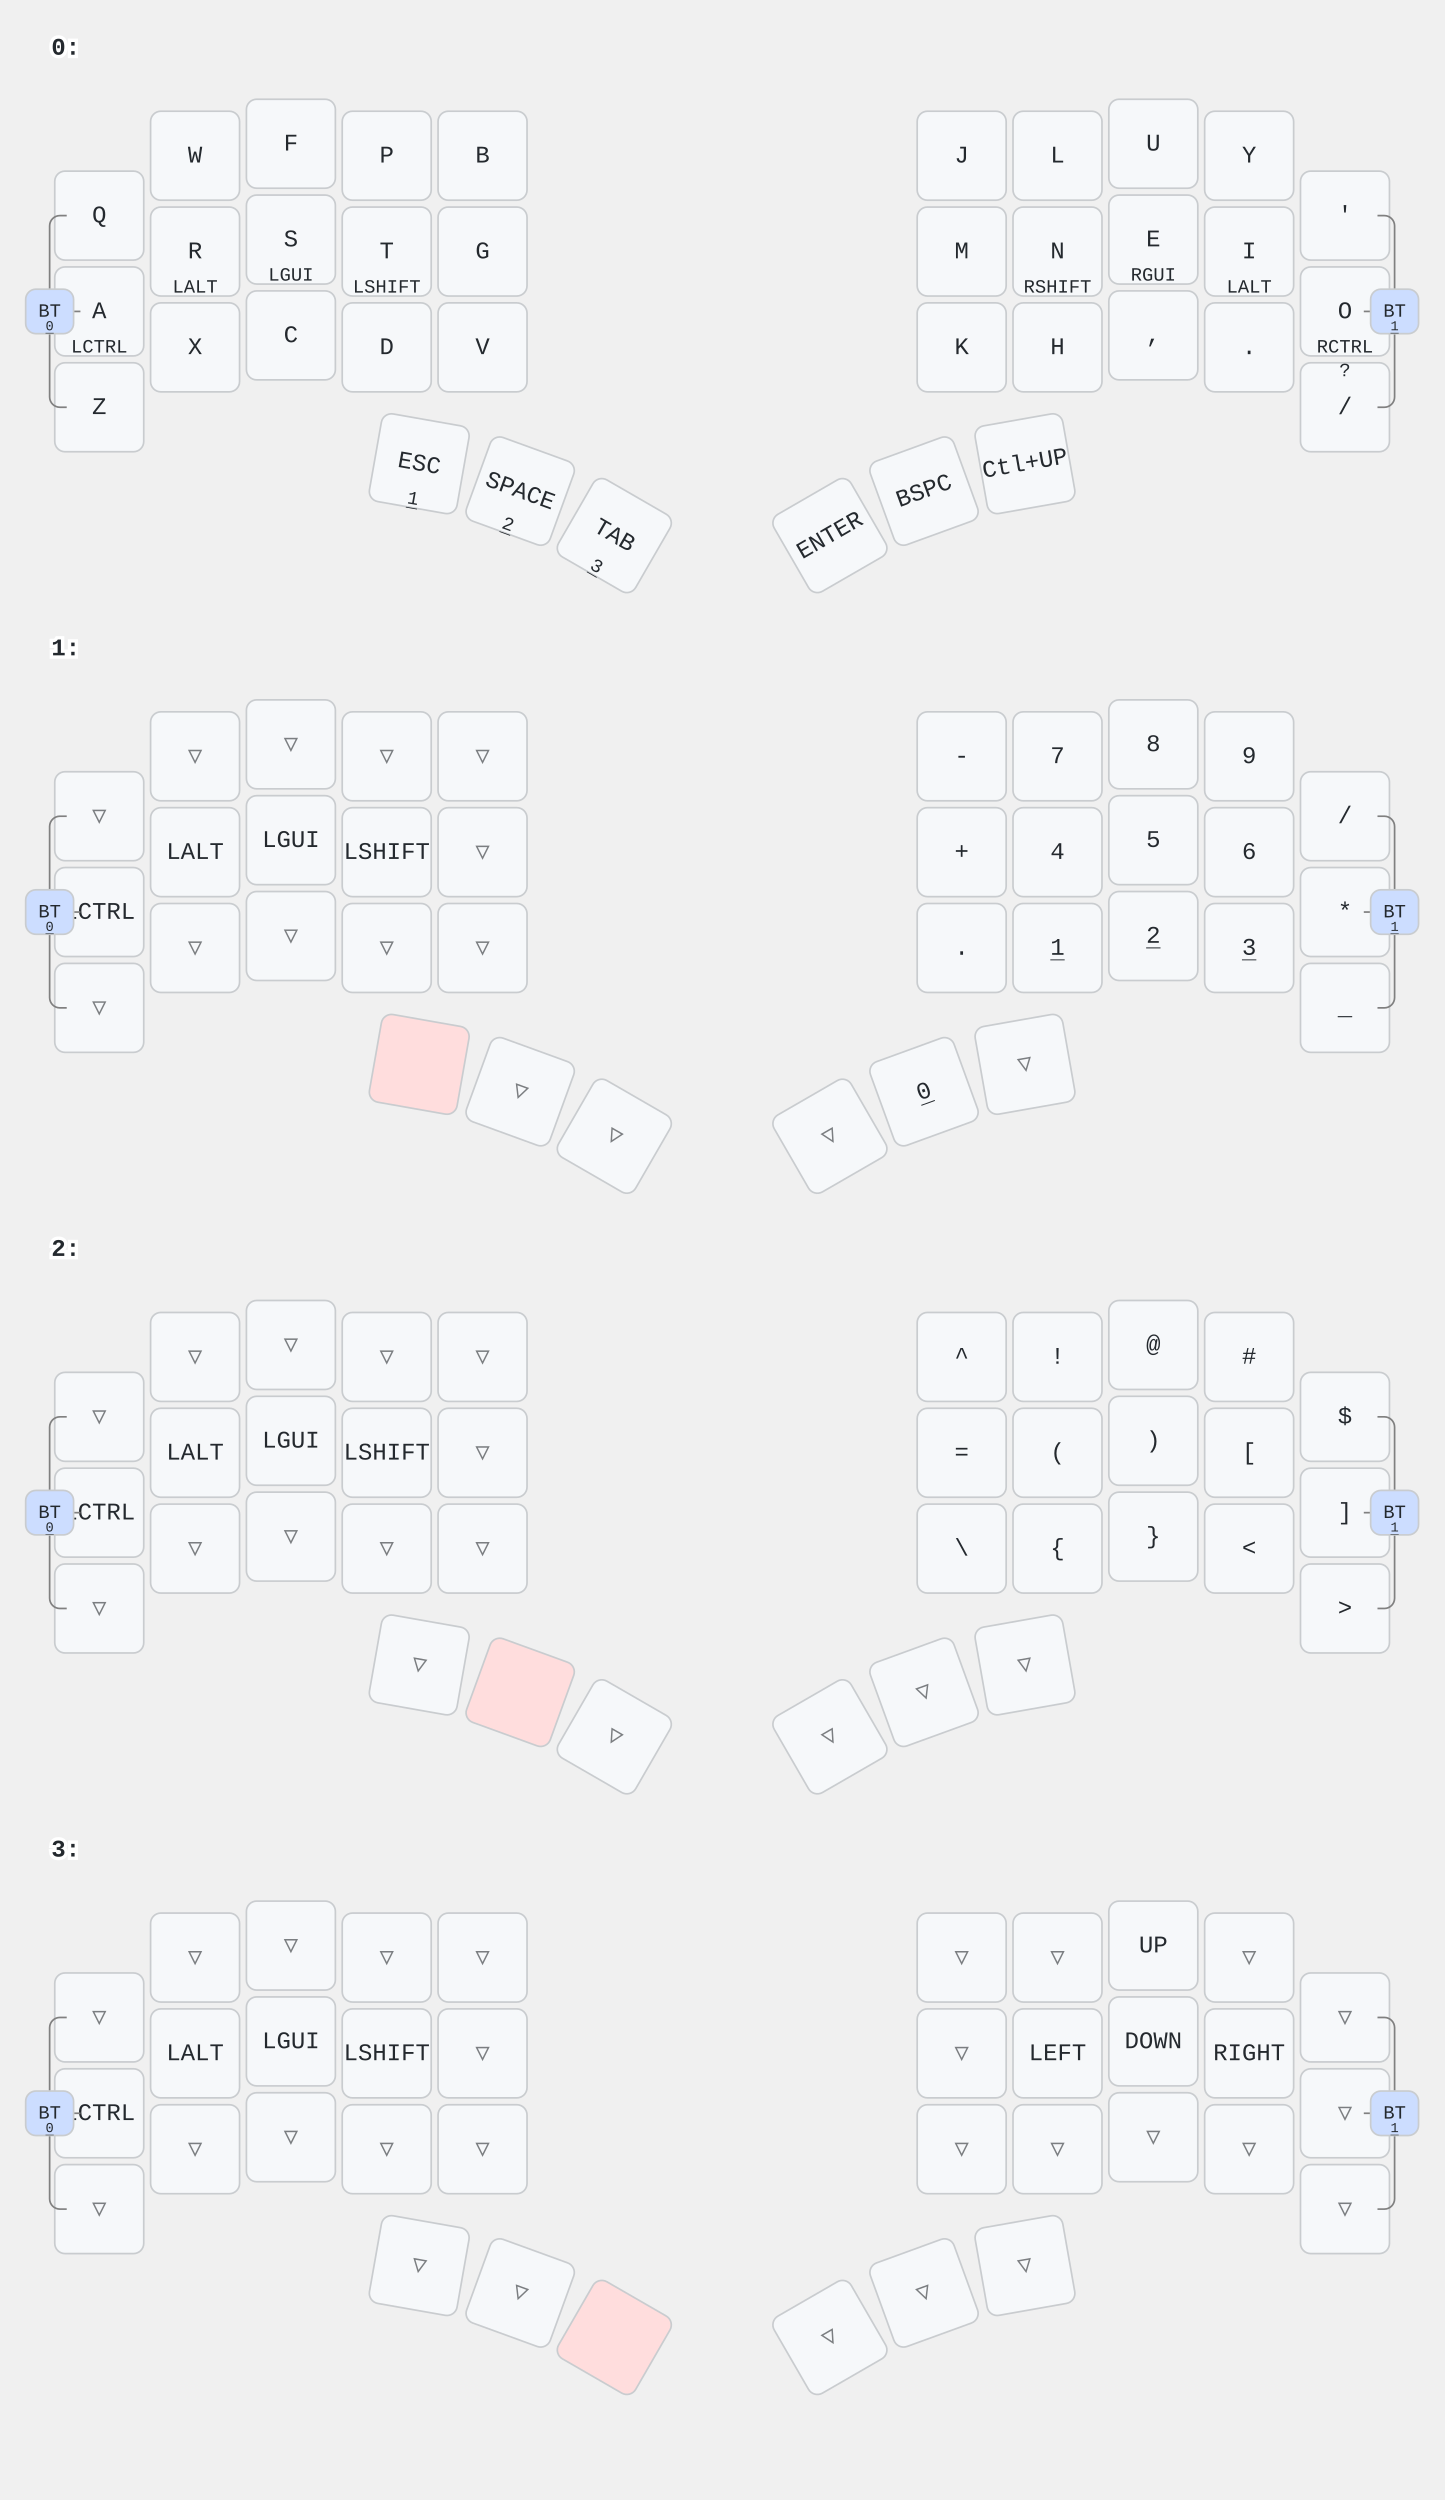
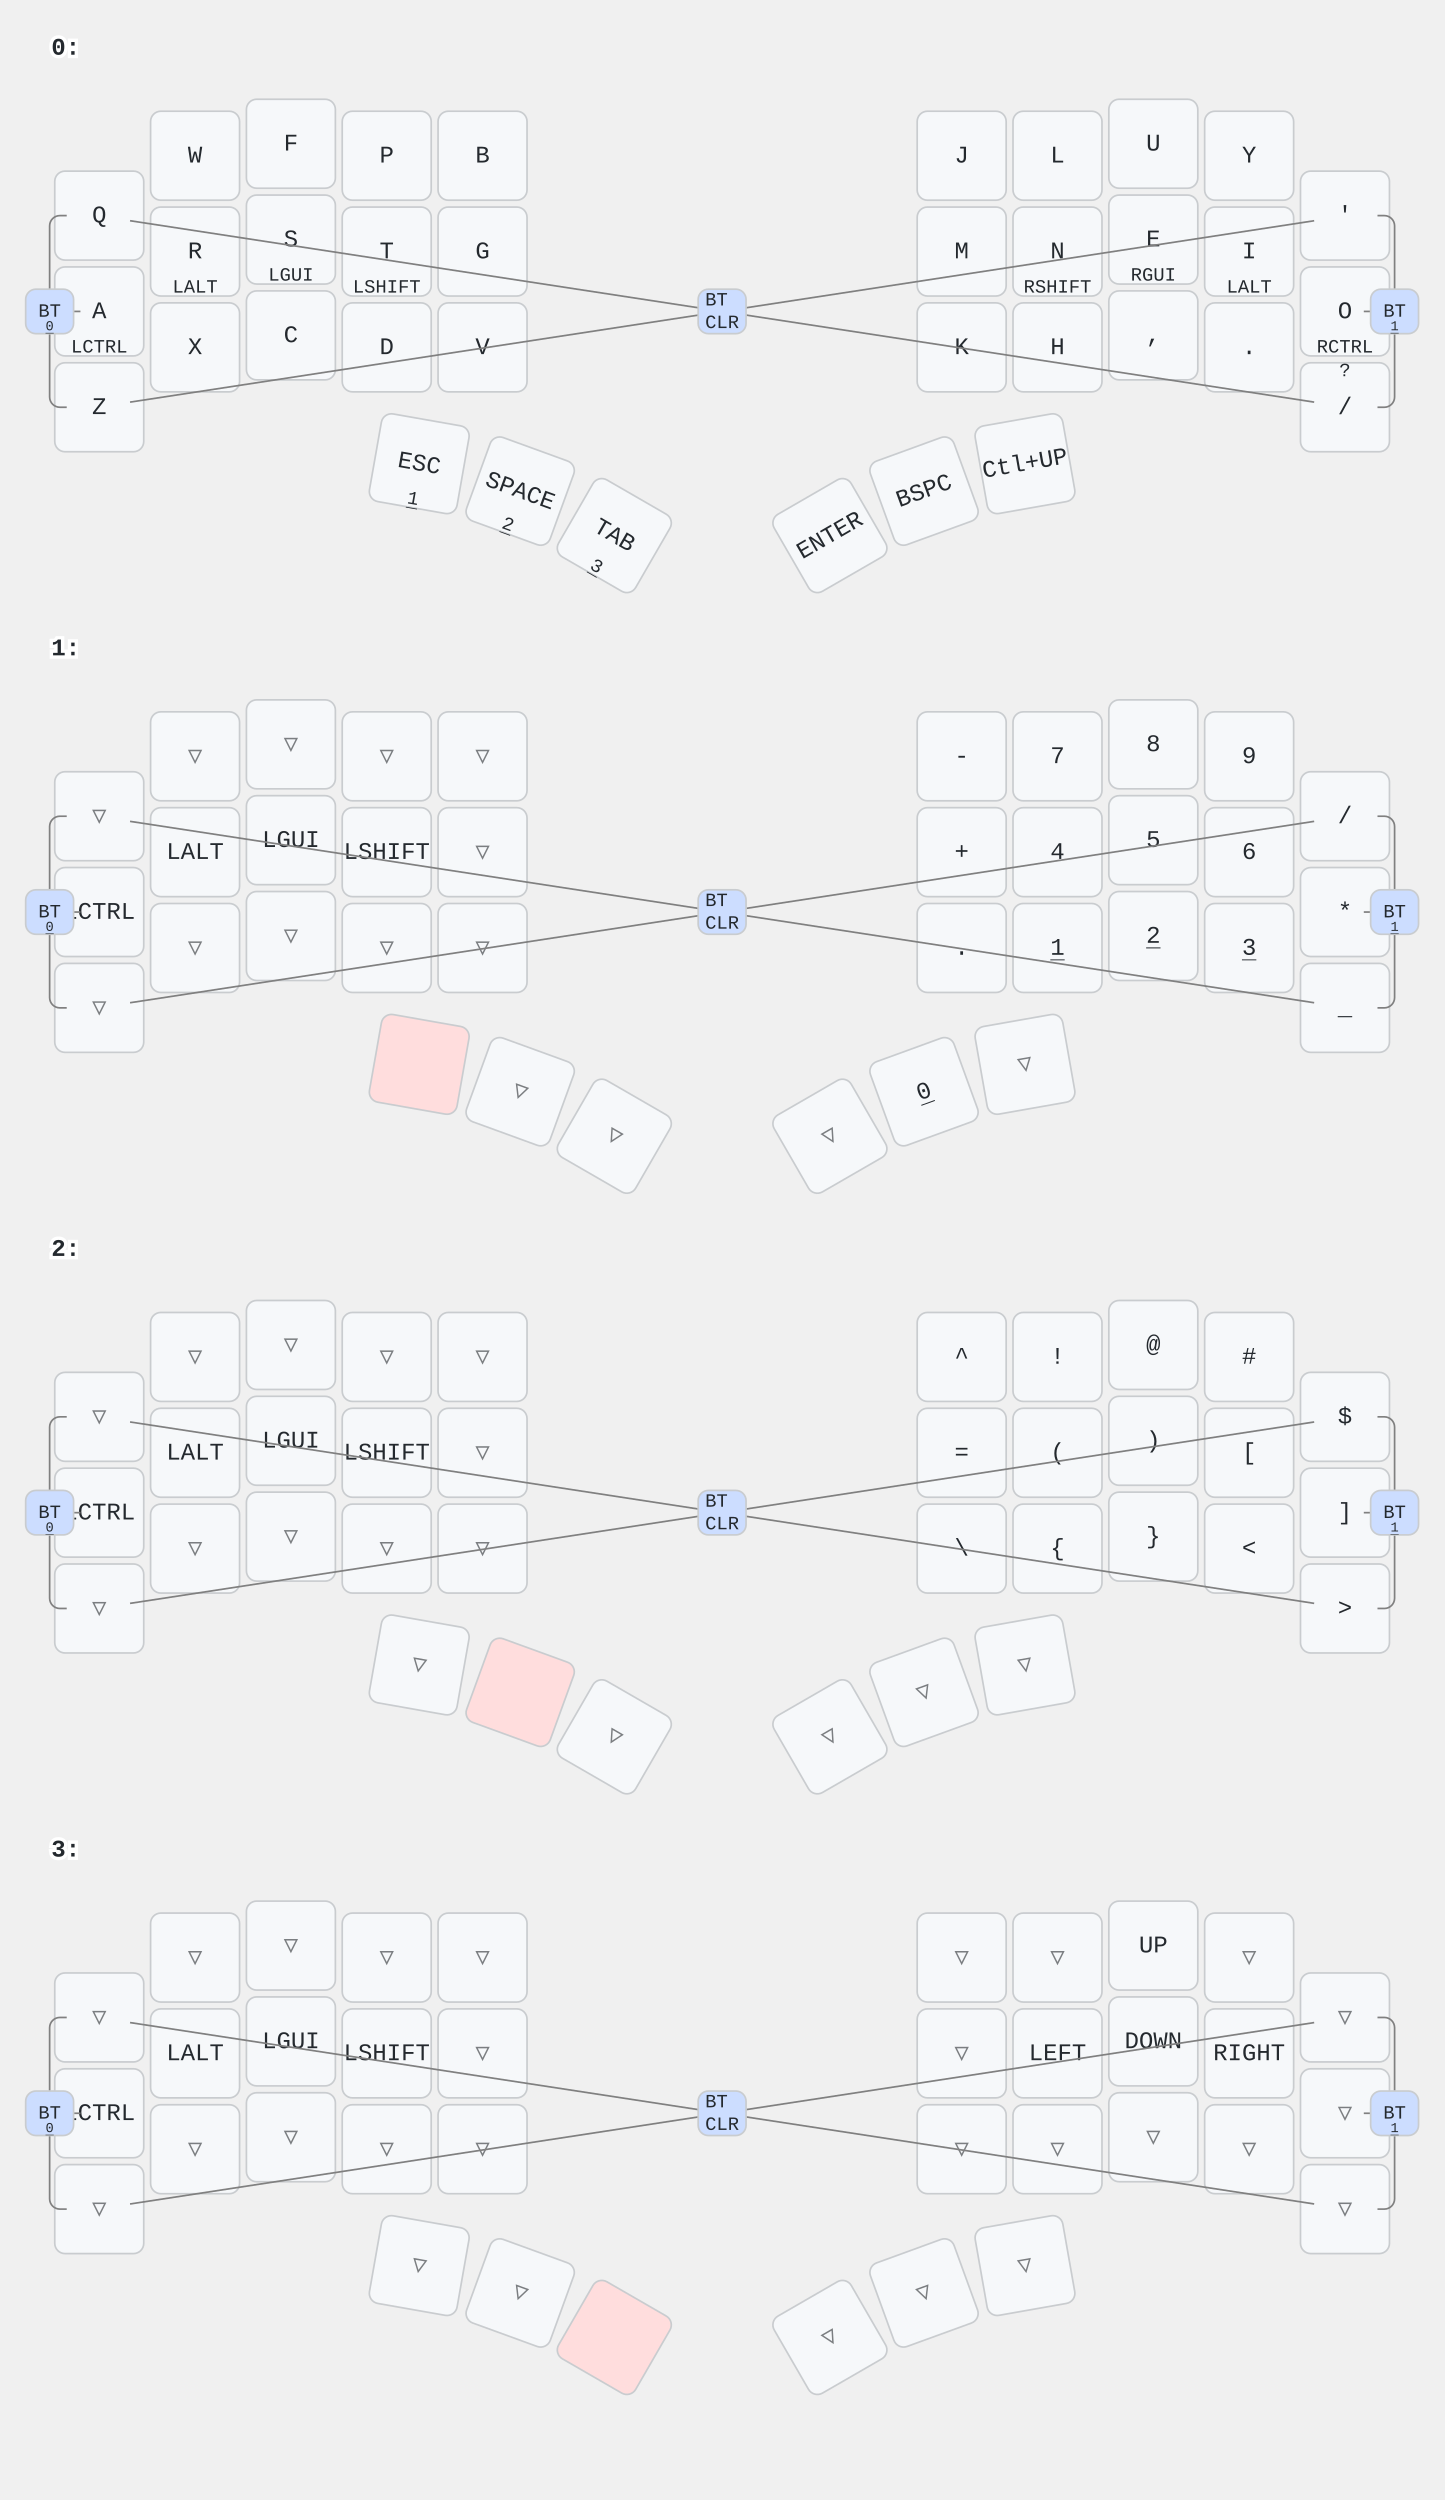
<svg xmlns="http://www.w3.org/2000/svg" width="844" height="1461" viewBox="0 0 844 1461" class="keymap">
  <style>/* inherit to force styles through use tags */
svg path {
    fill: inherit;
}

/* font and background color specifications */
svg.keymap {
    font-family: SFMono-Regular,Consolas,Liberation Mono,Menlo,monospace;
    font-size: 14px;
    font-kerning: normal;
    text-rendering: optimizeLegibility;
    fill: #24292e;
}

/* default key styling */
rect.key {
    fill: #f6f8fa;
}

rect.key, rect.combo {
    stroke: #c9cccf;
    stroke-width: 1;
}

/* default key side styling, only used is draw_key_sides is set */
rect.side {
    filter: brightness(90%);
}

/* color accent for combo boxes */
rect.combo, rect.combo-separate {
    fill: #cdf;
}

/* color accent for held keys */
rect.held, rect.combo.held {
    fill: #fdd;
}

/* color accent for ghost (optional) keys */
rect.ghost, rect.combo.ghost {
    stroke-dasharray: 4, 4;
    stroke-width: 2;
}

text {
    text-anchor: middle;
    dominant-baseline: middle;
}

/* styling for layer labels */
text.label {
    font-weight: bold;
    text-anchor: start;
    stroke: white;
    stroke-width: 4;
    paint-order: stroke;
}

/* styling for optional footer */
text.footer {
    text-anchor: end;
    dominant-baseline: auto;
    stroke: white;
    stroke-width: 4;
    paint-order: stroke;
}

/* styling for combo tap, and key non-tap label text */
text.combo, text.hold, text.shifted, text.left, text.right, text.tl, text.tr, text.bl, text.br {
    font-size: 11px;
}

text.hold, text.bl, text.br {
    text-anchor: middle;
    dominant-baseline: auto;
}

text.shifted, text.tl, text.tr {
    text-anchor: middle;
    dominant-baseline: hanging;
}

text.left, text.tl, text.bl {
    text-anchor: start;
}

text.right, text.tr, text.br {
    text-anchor: end;
}

text.layer-activator {
    text-decoration: underline;
}

/* styling for hold/shifted label text in combo box */
text.combo.hold, text.combo.shifted, text.combo.left, text.combo.right {
    font-size: 8px;
}

/* lighter symbol for transparent keys */
text.trans {
    fill: #7b7e81;
}

/* styling for combo dendrons */
path.combo {
    stroke-width: 1;
    stroke: gray;
    fill: none;
}

/* Start Tabler Icons Cleanup */
/* cannot use height/width with glyphs */
.icon-tabler &gt; path {
    fill: inherit;
    stroke: inherit;
    stroke-width: 2;
}
/* hide tabler's default box */
.icon-tabler &gt; path[stroke="none"][fill="none"] {
    visibility: hidden;
}
/* End Tabler Icons Cleanup */
</style>
  <g transform="translate(30, 0)" class="layer-0">
    <text x="0" y="28" class="label" id="x_x">0:</text>
    <g transform="translate(0, 56)">
      <g transform="translate(28, 70)" class="key keypos-0">
        <rect rx="6" ry="6" x="-26" y="-26" width="52" height="52" class="key" />
        <text x="0" y="0" class="key tap">Q</text>
      </g>
      <g transform="translate(84, 35)" class="key keypos-1">
        <rect rx="6" ry="6" x="-26" y="-26" width="52" height="52" class="key" />
        <text x="0" y="0" class="key tap">W</text>
      </g>
      <g transform="translate(140, 28)" class="key keypos-2">
        <rect rx="6" ry="6" x="-26" y="-26" width="52" height="52" class="key" />
        <text x="0" y="0" class="key tap">F</text>
      </g>
      <g transform="translate(196, 35)" class="key keypos-3">
        <rect rx="6" ry="6" x="-26" y="-26" width="52" height="52" class="key" />
        <text x="0" y="0" class="key tap">P</text>
      </g>
      <g transform="translate(252, 35)" class="key keypos-4">
        <rect rx="6" ry="6" x="-26" y="-26" width="52" height="52" class="key" />
        <text x="0" y="0" class="key tap">B</text>
      </g>
      <g transform="translate(532, 35)" class="key keypos-5">
        <rect rx="6" ry="6" x="-26" y="-26" width="52" height="52" class="key" />
        <text x="0" y="0" class="key tap">J</text>
      </g>
      <g transform="translate(588, 35)" class="key keypos-6">
        <rect rx="6" ry="6" x="-26" y="-26" width="52" height="52" class="key" />
        <text x="0" y="0" class="key tap">L</text>
      </g>
      <g transform="translate(644, 28)" class="key keypos-7">
        <rect rx="6" ry="6" x="-26" y="-26" width="52" height="52" class="key" />
        <text x="0" y="0" class="key tap">U</text>
      </g>
      <g transform="translate(700, 35)" class="key keypos-8">
        <rect rx="6" ry="6" x="-26" y="-26" width="52" height="52" class="key" />
        <text x="0" y="0" class="key tap">Y</text>
      </g>
      <g transform="translate(756, 70)" class="key keypos-9">
        <rect rx="6" ry="6" x="-26" y="-26" width="52" height="52" class="key" />
        <text x="0" y="0" class="key tap">'</text>
      </g>
      <g transform="translate(28, 126)" class="key keypos-10">
        <rect rx="6" ry="6" x="-26" y="-26" width="52" height="52" class="key" />
        <text x="0" y="0" class="key tap">A</text>
        <text x="0" y="24" class="key hold">LCTRL</text>
      </g>
      <g transform="translate(84, 91)" class="key keypos-11">
        <rect rx="6" ry="6" x="-26" y="-26" width="52" height="52" class="key" />
        <text x="0" y="0" class="key tap">R</text>
        <text x="0" y="24" class="key hold">LALT</text>
      </g>
      <g transform="translate(140, 84)" class="key keypos-12">
        <rect rx="6" ry="6" x="-26" y="-26" width="52" height="52" class="key" />
        <text x="0" y="0" class="key tap">S</text>
        <text x="0" y="24" class="key hold">LGUI</text>
      </g>
      <g transform="translate(196, 91)" class="key keypos-13">
        <rect rx="6" ry="6" x="-26" y="-26" width="52" height="52" class="key" />
        <text x="0" y="0" class="key tap">T</text>
        <text x="0" y="24" class="key hold">LSHIFT</text>
      </g>
      <g transform="translate(252, 91)" class="key keypos-14">
        <rect rx="6" ry="6" x="-26" y="-26" width="52" height="52" class="key" />
        <text x="0" y="0" class="key tap">G</text>
      </g>
      <g transform="translate(532, 91)" class="key keypos-15">
        <rect rx="6" ry="6" x="-26" y="-26" width="52" height="52" class="key" />
        <text x="0" y="0" class="key tap">M</text>
      </g>
      <g transform="translate(588, 91)" class="key keypos-16">
        <rect rx="6" ry="6" x="-26" y="-26" width="52" height="52" class="key" />
        <text x="0" y="0" class="key tap">N</text>
        <text x="0" y="24" class="key hold">RSHIFT</text>
      </g>
      <g transform="translate(644, 84)" class="key keypos-17">
        <rect rx="6" ry="6" x="-26" y="-26" width="52" height="52" class="key" />
        <text x="0" y="0" class="key tap">E</text>
        <text x="0" y="24" class="key hold">RGUI</text>
      </g>
      <g transform="translate(700, 91)" class="key keypos-18">
        <rect rx="6" ry="6" x="-26" y="-26" width="52" height="52" class="key" />
        <text x="0" y="0" class="key tap">I</text>
        <text x="0" y="24" class="key hold">LALT</text>
      </g>
      <g transform="translate(756, 126)" class="key keypos-19">
        <rect rx="6" ry="6" x="-26" y="-26" width="52" height="52" class="key" />
        <text x="0" y="0" class="key tap">O</text>
        <text x="0" y="24" class="key hold">RCTRL</text>
      </g>
      <g transform="translate(28, 182)" class="key keypos-20">
        <rect rx="6" ry="6" x="-26" y="-26" width="52" height="52" class="key" />
        <text x="0" y="0" class="key tap">Z</text>
      </g>
      <g transform="translate(84, 147)" class="key keypos-21">
        <rect rx="6" ry="6" x="-26" y="-26" width="52" height="52" class="key" />
        <text x="0" y="0" class="key tap">X</text>
      </g>
      <g transform="translate(140, 140)" class="key keypos-22">
        <rect rx="6" ry="6" x="-26" y="-26" width="52" height="52" class="key" />
        <text x="0" y="0" class="key tap">C</text>
      </g>
      <g transform="translate(196, 147)" class="key keypos-23">
        <rect rx="6" ry="6" x="-26" y="-26" width="52" height="52" class="key" />
        <text x="0" y="0" class="key tap">D</text>
      </g>
      <g transform="translate(252, 147)" class="key keypos-24">
        <rect rx="6" ry="6" x="-26" y="-26" width="52" height="52" class="key" />
        <text x="0" y="0" class="key tap">V</text>
      </g>
      <g transform="translate(532, 147)" class="key keypos-25">
        <rect rx="6" ry="6" x="-26" y="-26" width="52" height="52" class="key" />
        <text x="0" y="0" class="key tap">K</text>
      </g>
      <g transform="translate(588, 147)" class="key keypos-26">
        <rect rx="6" ry="6" x="-26" y="-26" width="52" height="52" class="key" />
        <text x="0" y="0" class="key tap">H</text>
      </g>
      <g transform="translate(644, 140)" class="key keypos-27">
        <rect rx="6" ry="6" x="-26" y="-26" width="52" height="52" class="key" />
        <text x="0" y="0" class="key tap">,</text>
      </g>
      <g transform="translate(700, 147)" class="key keypos-28">
        <rect rx="6" ry="6" x="-26" y="-26" width="52" height="52" class="key" />
        <text x="0" y="0" class="key tap">.</text>
      </g>
      <g transform="translate(756, 182)" class="key keypos-29">
        <rect rx="6" ry="6" x="-26" y="-26" width="52" height="52" class="key" />
        <text x="0" y="0" class="key tap">/</text>
        <text x="0" y="-24" class="key shifted">?</text>
      </g>
      <g transform="translate(215, 215) rotate(10.0)" class="key keypos-30">
        <rect rx="6" ry="6" x="-26" y="-26" width="52" height="52" class="key" />
        <text x="0" y="0" class="key tap">ESC</text>
        <a href="#x_x">
          <text x="0" y="24" class="key hold layer-activator">1</text>
        </a>
      </g>
      <g transform="translate(274, 231) rotate(20.0)" class="key keypos-31">
        <rect rx="6" ry="6" x="-26" y="-26" width="52" height="52" class="key" />
        <text x="0" y="0" class="key tap">SPACE</text>
        <a href="#x_x">
          <text x="0" y="24" class="key hold layer-activator">2</text>
        </a>
      </g>
      <g transform="translate(329, 257) rotate(30.0)" class="key keypos-32">
        <rect rx="6" ry="6" x="-26" y="-26" width="52" height="52" class="key" />
        <text x="0" y="0" class="key tap">TAB</text>
        <a href="#x_x">
          <text x="0" y="24" class="key hold layer-activator">3</text>
        </a>
      </g>
      <g transform="translate(455, 257) rotate(-30.0)" class="key keypos-33">
        <rect rx="6" ry="6" x="-26" y="-26" width="52" height="52" class="key" />
        <text x="0" y="0" class="key tap">ENTER</text>
      </g>
      <g transform="translate(510, 231) rotate(-20.0)" class="key keypos-34">
        <rect rx="6" ry="6" x="-26" y="-26" width="52" height="52" class="key" />
        <text x="0" y="0" class="key tap">BSPC</text>
      </g>
      <g transform="translate(569, 215) rotate(-10.0)" class="key keypos-35">
        <rect rx="6" ry="6" x="-26" y="-26" width="52" height="52" class="key" />
        <text x="0" y="0" class="key tap">Ctl+UP</text>
      </g>
      <g class="combo combopos-0">
        <path d="M-1,126 v-50 a6.0,6.0 0 0 1 6.0,-6.0 h4" class="combo" />
        <path d="M-1,126 l18,0" class="combo" />
        <path d="M-1,126 v50 a6.0,6.0 0 0 0 6.0,6.0 h4" class="combo" />
        <rect rx="6" ry="6" x="-15" y="113" width="28" height="26" class="combo" />
        <text x="-1" y="126" class="combo tap">BT</text>
        <a href="#x_x">
          <text x="-1" y="137" class="combo hold layer-activator">0</text>
        </a>
      </g>
      <g class="combo combopos-1">
        <path d="M785,126 v-50 a6.0,6.0 0 0 0 -6.0,-6.0 h-4" class="combo" />
        <path d="M785,126 l-18,0" class="combo" />
        <path d="M785,126 v50 a6.0,6.0 0 0 1 -6.0,6.0 h-4" class="combo" />
        <rect rx="6" ry="6" x="771" y="113" width="28" height="26" class="combo" />
        <text x="785" y="126" class="combo tap">BT</text>
        <a href="#x_x">
          <text x="785" y="137" class="combo hold layer-activator">1</text>
        </a>
      </g>
+       <g class="combo combopos-2">
+         <path d="M392,126 l-346,-53" class="combo" />
+         <path d="M392,126 l346,-53" class="combo" />
+         <path d="M392,126 l-346,53" class="combo" />
+         <path d="M392,126 l346,53" class="combo" />
+         <rect rx="6" ry="6" x="378" y="113" width="28" height="26" class="combo" />
+         <text x="392" y="126" class="combo tap">
+           <tspan x="392" dy="-0.6em">BT</tspan>
+           <tspan x="392" dy="1.2em">CLR</tspan>
+         </text>
+       </g>
    </g>
  </g>
  <g transform="translate(30, 351)" class="layer-1">
    <text x="0" y="28" class="label" id="x_x">1:</text>
    <g transform="translate(0, 56)">
      <g transform="translate(28, 70)" class="key trans keypos-0">
        <rect rx="6" ry="6" x="-26" y="-26" width="52" height="52" class="key trans" />
        <text x="0" y="0" class="key trans tap">▽</text>
      </g>
      <g transform="translate(84, 35)" class="key trans keypos-1">
        <rect rx="6" ry="6" x="-26" y="-26" width="52" height="52" class="key trans" />
        <text x="0" y="0" class="key trans tap">▽</text>
      </g>
      <g transform="translate(140, 28)" class="key trans keypos-2">
        <rect rx="6" ry="6" x="-26" y="-26" width="52" height="52" class="key trans" />
        <text x="0" y="0" class="key trans tap">▽</text>
      </g>
      <g transform="translate(196, 35)" class="key trans keypos-3">
        <rect rx="6" ry="6" x="-26" y="-26" width="52" height="52" class="key trans" />
        <text x="0" y="0" class="key trans tap">▽</text>
      </g>
      <g transform="translate(252, 35)" class="key trans keypos-4">
        <rect rx="6" ry="6" x="-26" y="-26" width="52" height="52" class="key trans" />
        <text x="0" y="0" class="key trans tap">▽</text>
      </g>
      <g transform="translate(532, 35)" class="key keypos-5">
        <rect rx="6" ry="6" x="-26" y="-26" width="52" height="52" class="key" />
        <text x="0" y="0" class="key tap">-</text>
      </g>
      <g transform="translate(588, 35)" class="key keypos-6">
        <rect rx="6" ry="6" x="-26" y="-26" width="52" height="52" class="key" />
        <text x="0" y="0" class="key tap">7</text>
      </g>
      <g transform="translate(644, 28)" class="key keypos-7">
        <rect rx="6" ry="6" x="-26" y="-26" width="52" height="52" class="key" />
        <text x="0" y="0" class="key tap">8</text>
      </g>
      <g transform="translate(700, 35)" class="key keypos-8">
        <rect rx="6" ry="6" x="-26" y="-26" width="52" height="52" class="key" />
        <text x="0" y="0" class="key tap">9</text>
      </g>
      <g transform="translate(756, 70)" class="key keypos-9">
        <rect rx="6" ry="6" x="-26" y="-26" width="52" height="52" class="key" />
        <text x="0" y="0" class="key tap">/</text>
      </g>
      <g transform="translate(28, 126)" class="key keypos-10">
        <rect rx="6" ry="6" x="-26" y="-26" width="52" height="52" class="key" />
        <text x="0" y="0" class="key tap">LCTRL</text>
      </g>
      <g transform="translate(84, 91)" class="key keypos-11">
        <rect rx="6" ry="6" x="-26" y="-26" width="52" height="52" class="key" />
        <text x="0" y="0" class="key tap">LALT</text>
      </g>
      <g transform="translate(140, 84)" class="key keypos-12">
        <rect rx="6" ry="6" x="-26" y="-26" width="52" height="52" class="key" />
        <text x="0" y="0" class="key tap">LGUI</text>
      </g>
      <g transform="translate(196, 91)" class="key keypos-13">
        <rect rx="6" ry="6" x="-26" y="-26" width="52" height="52" class="key" />
        <text x="0" y="0" class="key tap">LSHIFT</text>
      </g>
      <g transform="translate(252, 91)" class="key trans keypos-14">
        <rect rx="6" ry="6" x="-26" y="-26" width="52" height="52" class="key trans" />
        <text x="0" y="0" class="key trans tap">▽</text>
      </g>
      <g transform="translate(532, 91)" class="key keypos-15">
        <rect rx="6" ry="6" x="-26" y="-26" width="52" height="52" class="key" />
        <text x="0" y="0" class="key tap">+</text>
      </g>
      <g transform="translate(588, 91)" class="key keypos-16">
        <rect rx="6" ry="6" x="-26" y="-26" width="52" height="52" class="key" />
        <text x="0" y="0" class="key tap">4</text>
      </g>
      <g transform="translate(644, 84)" class="key keypos-17">
        <rect rx="6" ry="6" x="-26" y="-26" width="52" height="52" class="key" />
        <text x="0" y="0" class="key tap">5</text>
      </g>
      <g transform="translate(700, 91)" class="key keypos-18">
        <rect rx="6" ry="6" x="-26" y="-26" width="52" height="52" class="key" />
        <text x="0" y="0" class="key tap">6</text>
      </g>
      <g transform="translate(756, 126)" class="key keypos-19">
        <rect rx="6" ry="6" x="-26" y="-26" width="52" height="52" class="key" />
        <text x="0" y="0" class="key tap">*</text>
      </g>
      <g transform="translate(28, 182)" class="key trans keypos-20">
        <rect rx="6" ry="6" x="-26" y="-26" width="52" height="52" class="key trans" />
        <text x="0" y="0" class="key trans tap">▽</text>
      </g>
      <g transform="translate(84, 147)" class="key trans keypos-21">
        <rect rx="6" ry="6" x="-26" y="-26" width="52" height="52" class="key trans" />
        <text x="0" y="0" class="key trans tap">▽</text>
      </g>
      <g transform="translate(140, 140)" class="key trans keypos-22">
        <rect rx="6" ry="6" x="-26" y="-26" width="52" height="52" class="key trans" />
        <text x="0" y="0" class="key trans tap">▽</text>
      </g>
      <g transform="translate(196, 147)" class="key trans keypos-23">
        <rect rx="6" ry="6" x="-26" y="-26" width="52" height="52" class="key trans" />
        <text x="0" y="0" class="key trans tap">▽</text>
      </g>
      <g transform="translate(252, 147)" class="key trans keypos-24">
        <rect rx="6" ry="6" x="-26" y="-26" width="52" height="52" class="key trans" />
        <text x="0" y="0" class="key trans tap">▽</text>
      </g>
      <g transform="translate(532, 147)" class="key keypos-25">
        <rect rx="6" ry="6" x="-26" y="-26" width="52" height="52" class="key" />
        <text x="0" y="0" class="key tap">.</text>
      </g>
      <g transform="translate(588, 147)" class="key keypos-26">
        <rect rx="6" ry="6" x="-26" y="-26" width="52" height="52" class="key" />
        <a href="#x_x">
          <text x="0" y="0" class="key tap layer-activator">1</text>
        </a>
      </g>
      <g transform="translate(644, 140)" class="key keypos-27">
        <rect rx="6" ry="6" x="-26" y="-26" width="52" height="52" class="key" />
        <a href="#x_x">
          <text x="0" y="0" class="key tap layer-activator">2</text>
        </a>
      </g>
      <g transform="translate(700, 147)" class="key keypos-28">
        <rect rx="6" ry="6" x="-26" y="-26" width="52" height="52" class="key" />
        <a href="#x_x">
          <text x="0" y="0" class="key tap layer-activator">3</text>
        </a>
      </g>
      <g transform="translate(756, 182)" class="key keypos-29">
        <rect rx="6" ry="6" x="-26" y="-26" width="52" height="52" class="key" />
        <text x="0" y="0" class="key tap">_</text>
      </g>
      <g transform="translate(215, 215) rotate(10.0)" class="key held keypos-30">
        <rect rx="6" ry="6" x="-26" y="-26" width="52" height="52" class="key held" />
      </g>
      <g transform="translate(274, 231) rotate(20.0)" class="key trans keypos-31">
        <rect rx="6" ry="6" x="-26" y="-26" width="52" height="52" class="key trans" />
        <text x="0" y="0" class="key trans tap">▽</text>
      </g>
      <g transform="translate(329, 257) rotate(30.0)" class="key trans keypos-32">
        <rect rx="6" ry="6" x="-26" y="-26" width="52" height="52" class="key trans" />
        <text x="0" y="0" class="key trans tap">▽</text>
      </g>
      <g transform="translate(455, 257) rotate(-30.0)" class="key trans keypos-33">
        <rect rx="6" ry="6" x="-26" y="-26" width="52" height="52" class="key trans" />
        <text x="0" y="0" class="key trans tap">▽</text>
      </g>
      <g transform="translate(510, 231) rotate(-20.0)" class="key keypos-34">
        <rect rx="6" ry="6" x="-26" y="-26" width="52" height="52" class="key" />
        <a href="#x_x">
          <text x="0" y="0" class="key tap layer-activator">0</text>
        </a>
      </g>
      <g transform="translate(569, 215) rotate(-10.0)" class="key trans keypos-35">
        <rect rx="6" ry="6" x="-26" y="-26" width="52" height="52" class="key trans" />
        <text x="0" y="0" class="key trans tap">▽</text>
      </g>
      <g class="combo combopos-0">
        <path d="M-1,126 v-50 a6.0,6.0 0 0 1 6.0,-6.0 h4" class="combo" />
        <path d="M-1,126 l18,0" class="combo" />
        <path d="M-1,126 v50 a6.0,6.0 0 0 0 6.0,6.0 h4" class="combo" />
        <rect rx="6" ry="6" x="-15" y="113" width="28" height="26" class="combo" />
        <text x="-1" y="126" class="combo tap">BT</text>
        <a href="#x_x">
          <text x="-1" y="137" class="combo hold layer-activator">0</text>
        </a>
      </g>
      <g class="combo combopos-1">
        <path d="M785,126 v-50 a6.0,6.0 0 0 0 -6.0,-6.0 h-4" class="combo" />
        <path d="M785,126 l-18,0" class="combo" />
        <path d="M785,126 v50 a6.0,6.0 0 0 1 -6.0,6.0 h-4" class="combo" />
        <rect rx="6" ry="6" x="771" y="113" width="28" height="26" class="combo" />
        <text x="785" y="126" class="combo tap">BT</text>
        <a href="#x_x">
          <text x="785" y="137" class="combo hold layer-activator">1</text>
        </a>
      </g>
+       <g class="combo combopos-2">
+         <path d="M392,126 l-346,-53" class="combo" />
+         <path d="M392,126 l346,-53" class="combo" />
+         <path d="M392,126 l-346,53" class="combo" />
+         <path d="M392,126 l346,53" class="combo" />
+         <rect rx="6" ry="6" x="378" y="113" width="28" height="26" class="combo" />
+         <text x="392" y="126" class="combo tap">
+           <tspan x="392" dy="-0.6em">BT</tspan>
+           <tspan x="392" dy="1.2em">CLR</tspan>
+         </text>
+       </g>
    </g>
  </g>
  <g transform="translate(30, 702)" class="layer-2">
    <text x="0" y="28" class="label" id="x_x">2:</text>
    <g transform="translate(0, 56)">
      <g transform="translate(28, 70)" class="key trans keypos-0">
        <rect rx="6" ry="6" x="-26" y="-26" width="52" height="52" class="key trans" />
        <text x="0" y="0" class="key trans tap">▽</text>
      </g>
      <g transform="translate(84, 35)" class="key trans keypos-1">
        <rect rx="6" ry="6" x="-26" y="-26" width="52" height="52" class="key trans" />
        <text x="0" y="0" class="key trans tap">▽</text>
      </g>
      <g transform="translate(140, 28)" class="key trans keypos-2">
        <rect rx="6" ry="6" x="-26" y="-26" width="52" height="52" class="key trans" />
        <text x="0" y="0" class="key trans tap">▽</text>
      </g>
      <g transform="translate(196, 35)" class="key trans keypos-3">
        <rect rx="6" ry="6" x="-26" y="-26" width="52" height="52" class="key trans" />
        <text x="0" y="0" class="key trans tap">▽</text>
      </g>
      <g transform="translate(252, 35)" class="key trans keypos-4">
        <rect rx="6" ry="6" x="-26" y="-26" width="52" height="52" class="key trans" />
        <text x="0" y="0" class="key trans tap">▽</text>
      </g>
      <g transform="translate(532, 35)" class="key keypos-5">
        <rect rx="6" ry="6" x="-26" y="-26" width="52" height="52" class="key" />
        <text x="0" y="0" class="key tap">^</text>
      </g>
      <g transform="translate(588, 35)" class="key keypos-6">
        <rect rx="6" ry="6" x="-26" y="-26" width="52" height="52" class="key" />
        <text x="0" y="0" class="key tap">!</text>
      </g>
      <g transform="translate(644, 28)" class="key keypos-7">
        <rect rx="6" ry="6" x="-26" y="-26" width="52" height="52" class="key" />
        <text x="0" y="0" class="key tap">@</text>
      </g>
      <g transform="translate(700, 35)" class="key keypos-8">
        <rect rx="6" ry="6" x="-26" y="-26" width="52" height="52" class="key" />
        <text x="0" y="0" class="key tap">#</text>
      </g>
      <g transform="translate(756, 70)" class="key keypos-9">
        <rect rx="6" ry="6" x="-26" y="-26" width="52" height="52" class="key" />
        <text x="0" y="0" class="key tap">$</text>
      </g>
      <g transform="translate(28, 126)" class="key keypos-10">
        <rect rx="6" ry="6" x="-26" y="-26" width="52" height="52" class="key" />
        <text x="0" y="0" class="key tap">LCTRL</text>
      </g>
      <g transform="translate(84, 91)" class="key keypos-11">
        <rect rx="6" ry="6" x="-26" y="-26" width="52" height="52" class="key" />
        <text x="0" y="0" class="key tap">LALT</text>
      </g>
      <g transform="translate(140, 84)" class="key keypos-12">
        <rect rx="6" ry="6" x="-26" y="-26" width="52" height="52" class="key" />
        <text x="0" y="0" class="key tap">LGUI</text>
      </g>
      <g transform="translate(196, 91)" class="key keypos-13">
        <rect rx="6" ry="6" x="-26" y="-26" width="52" height="52" class="key" />
        <text x="0" y="0" class="key tap">LSHIFT</text>
      </g>
      <g transform="translate(252, 91)" class="key trans keypos-14">
        <rect rx="6" ry="6" x="-26" y="-26" width="52" height="52" class="key trans" />
        <text x="0" y="0" class="key trans tap">▽</text>
      </g>
      <g transform="translate(532, 91)" class="key keypos-15">
        <rect rx="6" ry="6" x="-26" y="-26" width="52" height="52" class="key" />
        <text x="0" y="0" class="key tap">=</text>
      </g>
      <g transform="translate(588, 91)" class="key keypos-16">
        <rect rx="6" ry="6" x="-26" y="-26" width="52" height="52" class="key" />
        <text x="0" y="0" class="key tap">(</text>
      </g>
      <g transform="translate(644, 84)" class="key keypos-17">
        <rect rx="6" ry="6" x="-26" y="-26" width="52" height="52" class="key" />
        <text x="0" y="0" class="key tap">)</text>
      </g>
      <g transform="translate(700, 91)" class="key keypos-18">
        <rect rx="6" ry="6" x="-26" y="-26" width="52" height="52" class="key" />
        <text x="0" y="0" class="key tap">[</text>
      </g>
      <g transform="translate(756, 126)" class="key keypos-19">
        <rect rx="6" ry="6" x="-26" y="-26" width="52" height="52" class="key" />
        <text x="0" y="0" class="key tap">]</text>
      </g>
      <g transform="translate(28, 182)" class="key trans keypos-20">
        <rect rx="6" ry="6" x="-26" y="-26" width="52" height="52" class="key trans" />
        <text x="0" y="0" class="key trans tap">▽</text>
      </g>
      <g transform="translate(84, 147)" class="key trans keypos-21">
        <rect rx="6" ry="6" x="-26" y="-26" width="52" height="52" class="key trans" />
        <text x="0" y="0" class="key trans tap">▽</text>
      </g>
      <g transform="translate(140, 140)" class="key trans keypos-22">
        <rect rx="6" ry="6" x="-26" y="-26" width="52" height="52" class="key trans" />
        <text x="0" y="0" class="key trans tap">▽</text>
      </g>
      <g transform="translate(196, 147)" class="key trans keypos-23">
        <rect rx="6" ry="6" x="-26" y="-26" width="52" height="52" class="key trans" />
        <text x="0" y="0" class="key trans tap">▽</text>
      </g>
      <g transform="translate(252, 147)" class="key trans keypos-24">
        <rect rx="6" ry="6" x="-26" y="-26" width="52" height="52" class="key trans" />
        <text x="0" y="0" class="key trans tap">▽</text>
      </g>
      <g transform="translate(532, 147)" class="key keypos-25">
        <rect rx="6" ry="6" x="-26" y="-26" width="52" height="52" class="key" />
        <text x="0" y="0" class="key tap">\</text>
      </g>
      <g transform="translate(588, 147)" class="key keypos-26">
        <rect rx="6" ry="6" x="-26" y="-26" width="52" height="52" class="key" />
        <text x="0" y="0" class="key tap">{</text>
      </g>
      <g transform="translate(644, 140)" class="key keypos-27">
        <rect rx="6" ry="6" x="-26" y="-26" width="52" height="52" class="key" />
        <text x="0" y="0" class="key tap">}</text>
      </g>
      <g transform="translate(700, 147)" class="key keypos-28">
        <rect rx="6" ry="6" x="-26" y="-26" width="52" height="52" class="key" />
        <text x="0" y="0" class="key tap">&lt;</text>
      </g>
      <g transform="translate(756, 182)" class="key keypos-29">
        <rect rx="6" ry="6" x="-26" y="-26" width="52" height="52" class="key" />
        <text x="0" y="0" class="key tap">&gt;</text>
      </g>
      <g transform="translate(215, 215) rotate(10.0)" class="key trans keypos-30">
        <rect rx="6" ry="6" x="-26" y="-26" width="52" height="52" class="key trans" />
        <text x="0" y="0" class="key trans tap">▽</text>
      </g>
      <g transform="translate(274, 231) rotate(20.0)" class="key held keypos-31">
        <rect rx="6" ry="6" x="-26" y="-26" width="52" height="52" class="key held" />
      </g>
      <g transform="translate(329, 257) rotate(30.0)" class="key trans keypos-32">
        <rect rx="6" ry="6" x="-26" y="-26" width="52" height="52" class="key trans" />
        <text x="0" y="0" class="key trans tap">▽</text>
      </g>
      <g transform="translate(455, 257) rotate(-30.0)" class="key trans keypos-33">
        <rect rx="6" ry="6" x="-26" y="-26" width="52" height="52" class="key trans" />
        <text x="0" y="0" class="key trans tap">▽</text>
      </g>
      <g transform="translate(510, 231) rotate(-20.0)" class="key trans keypos-34">
        <rect rx="6" ry="6" x="-26" y="-26" width="52" height="52" class="key trans" />
        <text x="0" y="0" class="key trans tap">▽</text>
      </g>
      <g transform="translate(569, 215) rotate(-10.0)" class="key trans keypos-35">
        <rect rx="6" ry="6" x="-26" y="-26" width="52" height="52" class="key trans" />
        <text x="0" y="0" class="key trans tap">▽</text>
      </g>
      <g class="combo combopos-0">
        <path d="M-1,126 v-50 a6.0,6.0 0 0 1 6.0,-6.0 h4" class="combo" />
        <path d="M-1,126 l18,0" class="combo" />
        <path d="M-1,126 v50 a6.0,6.0 0 0 0 6.0,6.0 h4" class="combo" />
        <rect rx="6" ry="6" x="-15" y="113" width="28" height="26" class="combo" />
        <text x="-1" y="126" class="combo tap">BT</text>
        <a href="#x_x">
          <text x="-1" y="137" class="combo hold layer-activator">0</text>
        </a>
      </g>
      <g class="combo combopos-1">
        <path d="M785,126 v-50 a6.0,6.0 0 0 0 -6.0,-6.0 h-4" class="combo" />
        <path d="M785,126 l-18,0" class="combo" />
        <path d="M785,126 v50 a6.0,6.0 0 0 1 -6.0,6.0 h-4" class="combo" />
        <rect rx="6" ry="6" x="771" y="113" width="28" height="26" class="combo" />
        <text x="785" y="126" class="combo tap">BT</text>
        <a href="#x_x">
          <text x="785" y="137" class="combo hold layer-activator">1</text>
        </a>
      </g>
+       <g class="combo combopos-2">
+         <path d="M392,126 l-346,-53" class="combo" />
+         <path d="M392,126 l346,-53" class="combo" />
+         <path d="M392,126 l-346,53" class="combo" />
+         <path d="M392,126 l346,53" class="combo" />
+         <rect rx="6" ry="6" x="378" y="113" width="28" height="26" class="combo" />
+         <text x="392" y="126" class="combo tap">
+           <tspan x="392" dy="-0.6em">BT</tspan>
+           <tspan x="392" dy="1.2em">CLR</tspan>
+         </text>
+       </g>
    </g>
  </g>
  <g transform="translate(30, 1053)" class="layer-3">
    <text x="0" y="28" class="label" id="x_x">3:</text>
    <g transform="translate(0, 56)">
      <g transform="translate(28, 70)" class="key trans keypos-0">
        <rect rx="6" ry="6" x="-26" y="-26" width="52" height="52" class="key trans" />
        <text x="0" y="0" class="key trans tap">▽</text>
      </g>
      <g transform="translate(84, 35)" class="key trans keypos-1">
        <rect rx="6" ry="6" x="-26" y="-26" width="52" height="52" class="key trans" />
        <text x="0" y="0" class="key trans tap">▽</text>
      </g>
      <g transform="translate(140, 28)" class="key trans keypos-2">
        <rect rx="6" ry="6" x="-26" y="-26" width="52" height="52" class="key trans" />
        <text x="0" y="0" class="key trans tap">▽</text>
      </g>
      <g transform="translate(196, 35)" class="key trans keypos-3">
        <rect rx="6" ry="6" x="-26" y="-26" width="52" height="52" class="key trans" />
        <text x="0" y="0" class="key trans tap">▽</text>
      </g>
      <g transform="translate(252, 35)" class="key trans keypos-4">
        <rect rx="6" ry="6" x="-26" y="-26" width="52" height="52" class="key trans" />
        <text x="0" y="0" class="key trans tap">▽</text>
      </g>
      <g transform="translate(532, 35)" class="key trans keypos-5">
        <rect rx="6" ry="6" x="-26" y="-26" width="52" height="52" class="key trans" />
        <text x="0" y="0" class="key trans tap">▽</text>
      </g>
      <g transform="translate(588, 35)" class="key trans keypos-6">
        <rect rx="6" ry="6" x="-26" y="-26" width="52" height="52" class="key trans" />
        <text x="0" y="0" class="key trans tap">▽</text>
      </g>
      <g transform="translate(644, 28)" class="key keypos-7">
        <rect rx="6" ry="6" x="-26" y="-26" width="52" height="52" class="key" />
        <text x="0" y="0" class="key tap">UP</text>
      </g>
      <g transform="translate(700, 35)" class="key trans keypos-8">
        <rect rx="6" ry="6" x="-26" y="-26" width="52" height="52" class="key trans" />
        <text x="0" y="0" class="key trans tap">▽</text>
      </g>
      <g transform="translate(756, 70)" class="key trans keypos-9">
        <rect rx="6" ry="6" x="-26" y="-26" width="52" height="52" class="key trans" />
        <text x="0" y="0" class="key trans tap">▽</text>
      </g>
      <g transform="translate(28, 126)" class="key keypos-10">
        <rect rx="6" ry="6" x="-26" y="-26" width="52" height="52" class="key" />
        <text x="0" y="0" class="key tap">LCTRL</text>
      </g>
      <g transform="translate(84, 91)" class="key keypos-11">
        <rect rx="6" ry="6" x="-26" y="-26" width="52" height="52" class="key" />
        <text x="0" y="0" class="key tap">LALT</text>
      </g>
      <g transform="translate(140, 84)" class="key keypos-12">
        <rect rx="6" ry="6" x="-26" y="-26" width="52" height="52" class="key" />
        <text x="0" y="0" class="key tap">LGUI</text>
      </g>
      <g transform="translate(196, 91)" class="key keypos-13">
        <rect rx="6" ry="6" x="-26" y="-26" width="52" height="52" class="key" />
        <text x="0" y="0" class="key tap">LSHIFT</text>
      </g>
      <g transform="translate(252, 91)" class="key trans keypos-14">
        <rect rx="6" ry="6" x="-26" y="-26" width="52" height="52" class="key trans" />
        <text x="0" y="0" class="key trans tap">▽</text>
      </g>
      <g transform="translate(532, 91)" class="key trans keypos-15">
        <rect rx="6" ry="6" x="-26" y="-26" width="52" height="52" class="key trans" />
        <text x="0" y="0" class="key trans tap">▽</text>
      </g>
      <g transform="translate(588, 91)" class="key keypos-16">
        <rect rx="6" ry="6" x="-26" y="-26" width="52" height="52" class="key" />
        <text x="0" y="0" class="key tap">LEFT</text>
      </g>
      <g transform="translate(644, 84)" class="key keypos-17">
        <rect rx="6" ry="6" x="-26" y="-26" width="52" height="52" class="key" />
        <text x="0" y="0" class="key tap">DOWN</text>
      </g>
      <g transform="translate(700, 91)" class="key keypos-18">
        <rect rx="6" ry="6" x="-26" y="-26" width="52" height="52" class="key" />
        <text x="0" y="0" class="key tap">RIGHT</text>
      </g>
      <g transform="translate(756, 126)" class="key trans keypos-19">
        <rect rx="6" ry="6" x="-26" y="-26" width="52" height="52" class="key trans" />
        <text x="0" y="0" class="key trans tap">▽</text>
      </g>
      <g transform="translate(28, 182)" class="key trans keypos-20">
        <rect rx="6" ry="6" x="-26" y="-26" width="52" height="52" class="key trans" />
        <text x="0" y="0" class="key trans tap">▽</text>
      </g>
      <g transform="translate(84, 147)" class="key trans keypos-21">
        <rect rx="6" ry="6" x="-26" y="-26" width="52" height="52" class="key trans" />
        <text x="0" y="0" class="key trans tap">▽</text>
      </g>
      <g transform="translate(140, 140)" class="key trans keypos-22">
        <rect rx="6" ry="6" x="-26" y="-26" width="52" height="52" class="key trans" />
        <text x="0" y="0" class="key trans tap">▽</text>
      </g>
      <g transform="translate(196, 147)" class="key trans keypos-23">
        <rect rx="6" ry="6" x="-26" y="-26" width="52" height="52" class="key trans" />
        <text x="0" y="0" class="key trans tap">▽</text>
      </g>
      <g transform="translate(252, 147)" class="key trans keypos-24">
        <rect rx="6" ry="6" x="-26" y="-26" width="52" height="52" class="key trans" />
        <text x="0" y="0" class="key trans tap">▽</text>
      </g>
      <g transform="translate(532, 147)" class="key trans keypos-25">
        <rect rx="6" ry="6" x="-26" y="-26" width="52" height="52" class="key trans" />
        <text x="0" y="0" class="key trans tap">▽</text>
      </g>
      <g transform="translate(588, 147)" class="key trans keypos-26">
        <rect rx="6" ry="6" x="-26" y="-26" width="52" height="52" class="key trans" />
        <text x="0" y="0" class="key trans tap">▽</text>
      </g>
      <g transform="translate(644, 140)" class="key trans keypos-27">
        <rect rx="6" ry="6" x="-26" y="-26" width="52" height="52" class="key trans" />
        <text x="0" y="0" class="key trans tap">▽</text>
      </g>
      <g transform="translate(700, 147)" class="key trans keypos-28">
        <rect rx="6" ry="6" x="-26" y="-26" width="52" height="52" class="key trans" />
        <text x="0" y="0" class="key trans tap">▽</text>
      </g>
      <g transform="translate(756, 182)" class="key trans keypos-29">
        <rect rx="6" ry="6" x="-26" y="-26" width="52" height="52" class="key trans" />
        <text x="0" y="0" class="key trans tap">▽</text>
      </g>
      <g transform="translate(215, 215) rotate(10.0)" class="key trans keypos-30">
        <rect rx="6" ry="6" x="-26" y="-26" width="52" height="52" class="key trans" />
        <text x="0" y="0" class="key trans tap">▽</text>
      </g>
      <g transform="translate(274, 231) rotate(20.0)" class="key trans keypos-31">
        <rect rx="6" ry="6" x="-26" y="-26" width="52" height="52" class="key trans" />
        <text x="0" y="0" class="key trans tap">▽</text>
      </g>
      <g transform="translate(329, 257) rotate(30.0)" class="key held keypos-32">
        <rect rx="6" ry="6" x="-26" y="-26" width="52" height="52" class="key held" />
      </g>
      <g transform="translate(455, 257) rotate(-30.0)" class="key trans keypos-33">
        <rect rx="6" ry="6" x="-26" y="-26" width="52" height="52" class="key trans" />
        <text x="0" y="0" class="key trans tap">▽</text>
      </g>
      <g transform="translate(510, 231) rotate(-20.0)" class="key trans keypos-34">
        <rect rx="6" ry="6" x="-26" y="-26" width="52" height="52" class="key trans" />
        <text x="0" y="0" class="key trans tap">▽</text>
      </g>
      <g transform="translate(569, 215) rotate(-10.0)" class="key trans keypos-35">
        <rect rx="6" ry="6" x="-26" y="-26" width="52" height="52" class="key trans" />
        <text x="0" y="0" class="key trans tap">▽</text>
      </g>
      <g class="combo combopos-0">
        <path d="M-1,126 v-50 a6.0,6.0 0 0 1 6.0,-6.0 h4" class="combo" />
        <path d="M-1,126 l18,0" class="combo" />
        <path d="M-1,126 v50 a6.0,6.0 0 0 0 6.0,6.0 h4" class="combo" />
        <rect rx="6" ry="6" x="-15" y="113" width="28" height="26" class="combo" />
        <text x="-1" y="126" class="combo tap">BT</text>
        <a href="#x_x">
          <text x="-1" y="137" class="combo hold layer-activator">0</text>
        </a>
      </g>
      <g class="combo combopos-1">
        <path d="M785,126 v-50 a6.0,6.0 0 0 0 -6.0,-6.0 h-4" class="combo" />
        <path d="M785,126 l-18,0" class="combo" />
        <path d="M785,126 v50 a6.0,6.0 0 0 1 -6.0,6.0 h-4" class="combo" />
        <rect rx="6" ry="6" x="771" y="113" width="28" height="26" class="combo" />
        <text x="785" y="126" class="combo tap">BT</text>
        <a href="#x_x">
          <text x="785" y="137" class="combo hold layer-activator">1</text>
        </a>
      </g>
+       <g class="combo combopos-2">
+         <path d="M392,126 l-346,-53" class="combo" />
+         <path d="M392,126 l346,-53" class="combo" />
+         <path d="M392,126 l-346,53" class="combo" />
+         <path d="M392,126 l346,53" class="combo" />
+         <rect rx="6" ry="6" x="378" y="113" width="28" height="26" class="combo" />
+         <text x="392" y="126" class="combo tap">
+           <tspan x="392" dy="-0.6em">BT</tspan>
+           <tspan x="392" dy="1.2em">CLR</tspan>
+         </text>
+       </g>
    </g>
  </g>
</svg>
